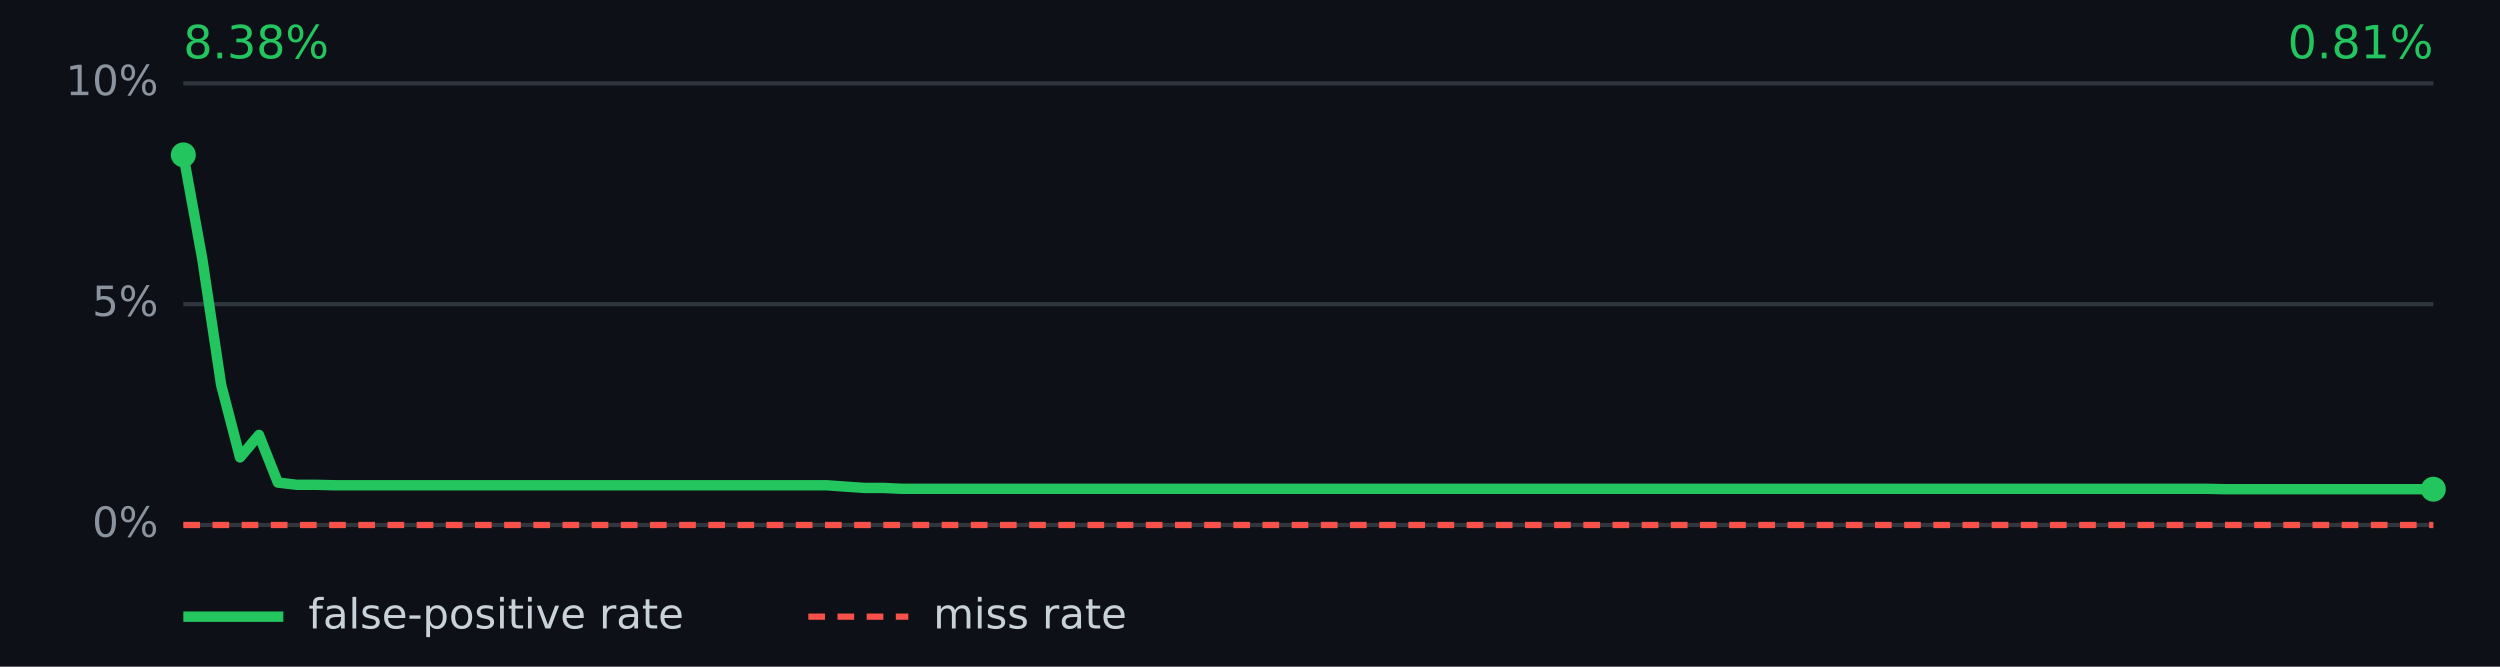
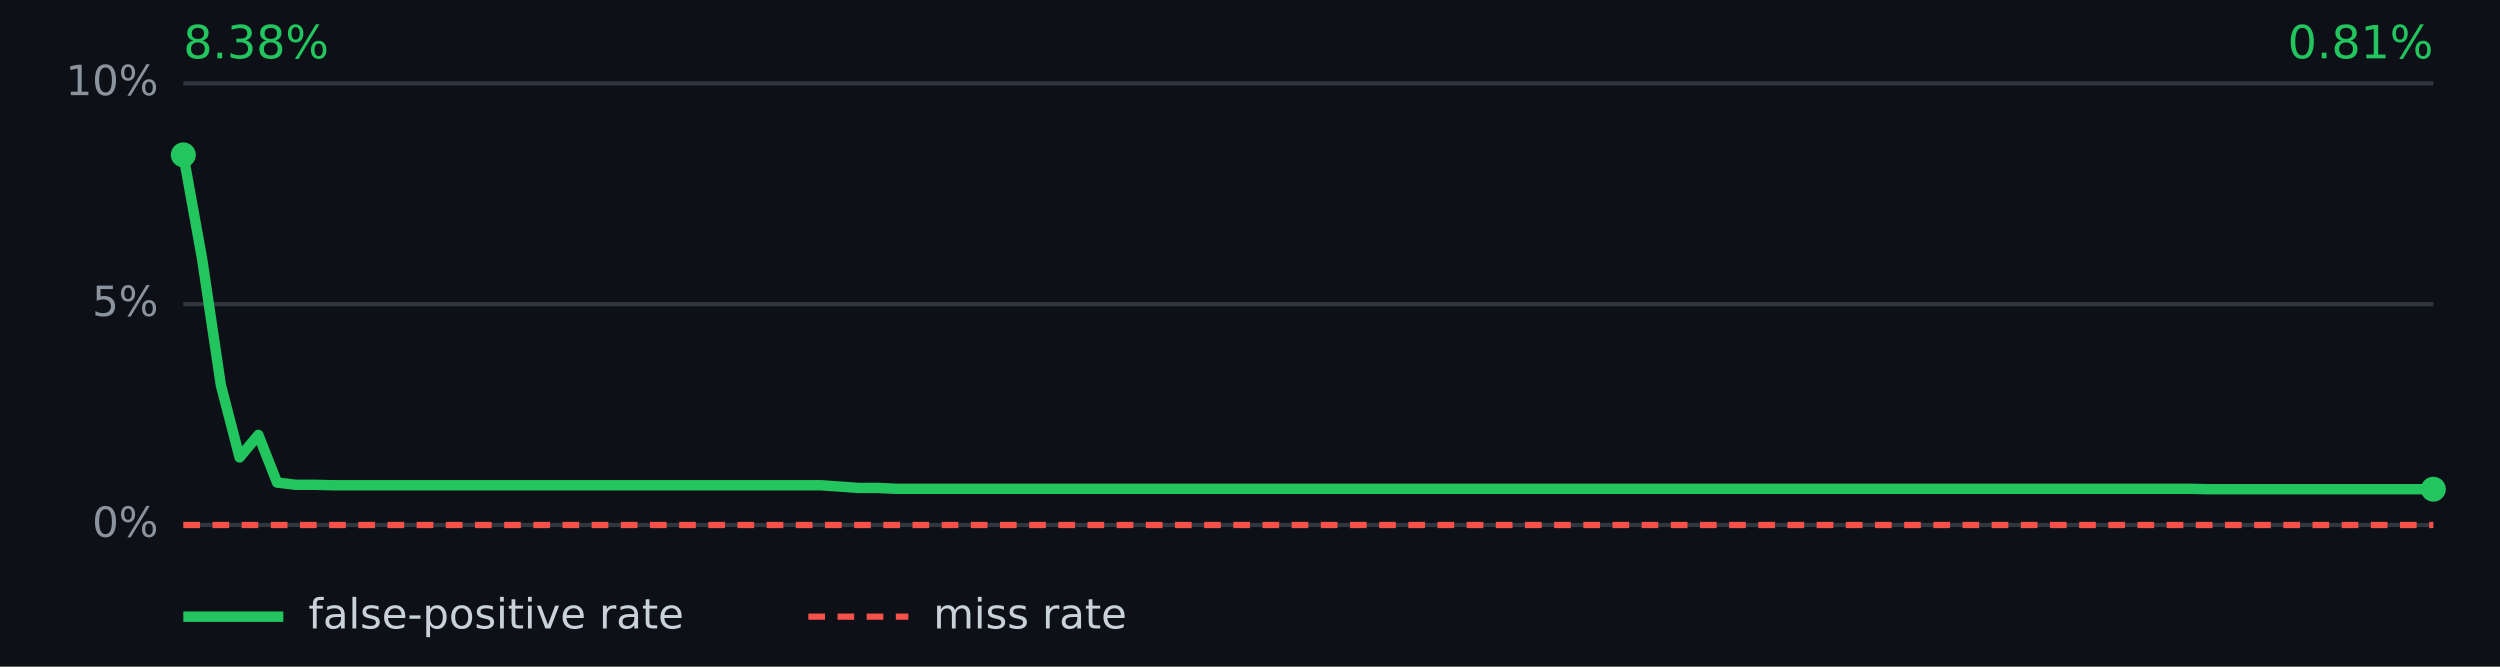
<svg xmlns="http://www.w3.org/2000/svg" width="600" height="160" role="img" aria-label="false-positive rate trend: 8.38% to 0.81%">
  <rect width="100%" height="160" fill="#0d1117" />
  <line x1="44" y1="20.00" x2="584" y2="20.00" stroke="#30363d" stroke-width="1" />
  <text x="38" y="20.00" font-family="Verdana,Geneva,DejaVu Sans,sans-serif" font-size="10" fill="#8b949e" text-anchor="end" dominant-baseline="middle">10%</text>
  <line x1="44" y1="73.00" x2="584" y2="73.00" stroke="#30363d" stroke-width="1" />
  <text x="38" y="73.00" font-family="Verdana,Geneva,DejaVu Sans,sans-serif" font-size="10" fill="#8b949e" text-anchor="end" dominant-baseline="middle">5%</text>
  <line x1="44" y1="126.00" x2="584" y2="126.00" stroke="#30363d" stroke-width="1" />
  <text x="38" y="126.00" font-family="Verdana,Geneva,DejaVu Sans,sans-serif" font-size="10" fill="#8b949e" text-anchor="end" dominant-baseline="middle">0%</text>
-   <polyline points="44.00,126.00 48.86,126.00 53.73,126.00 58.59,126.00 63.46,126.00 68.32,126.00 73.19,126.00 78.05,126.00 82.92,126.00 87.78,126.00 92.65,126.00 97.51,126.00 102.38,126.00 107.24,126.00 112.11,126.00 116.97,126.00 121.84,126.00 126.70,126.00 131.57,126.00 136.43,126.00 141.30,126.00 146.16,126.00 151.03,126.00 155.89,126.00 160.76,126.00 165.62,126.00 170.49,126.00 175.35,126.00 180.22,126.00 185.08,126.00 189.95,126.00 194.81,126.00 199.68,126.00 204.54,126.00 209.41,126.00 214.27,126.00 219.14,126.00 224.00,126.00 228.86,126.00 233.73,126.00 238.59,126.00 243.46,126.00 248.32,126.00 253.19,126.00 258.05,126.00 262.92,126.00 267.78,126.00 272.65,126.00 277.51,126.00 282.38,126.00 287.24,126.00 292.11,126.00 296.97,126.00 301.84,126.00 306.70,126.00 311.57,126.00 316.43,126.00 321.30,126.00 326.16,126.00 331.03,126.00 335.89,126.00 340.76,126.00 345.62,126.00 350.49,126.00 355.35,126.00 360.22,126.00 365.08,126.00 369.95,126.00 374.81,126.00 379.68,126.00 384.54,126.00 389.41,126.00 394.27,126.00 399.14,126.00 404.00,126.00 408.86,126.00 413.73,126.00 418.59,126.00 423.46,126.00 428.32,126.00 433.19,126.00 438.05,126.00 442.92,126.00 447.78,126.00 452.65,126.00 457.51,126.00 462.38,126.00 467.24,126.00 472.11,126.00 476.97,126.00 481.84,126.00 486.70,126.00 491.57,126.00 496.43,126.00 501.30,126.00 506.16,126.00 511.03,126.00 515.89,126.00 520.76,126.00 525.62,126.00 530.49,126.00 535.35,126.00 540.22,126.00 545.08,126.00 549.95,126.00 554.81,126.00 559.68,126.00 564.54,126.00 569.41,126.00 574.27,126.00 579.14,126.00 584.00,126.00" fill="none" stroke="#f85149" stroke-width="1.5" stroke-dasharray="4,3" />
-   <polyline points="44.00,37.17 48.54,62.08 53.08,92.40 57.61,109.78 62.15,104.38 66.69,115.82 71.23,116.35 75.76,116.35 80.30,116.46 84.84,116.46 89.38,116.46 93.92,116.46 98.45,116.46 102.99,116.46 107.53,116.46 112.07,116.46 116.61,116.46 121.14,116.46 125.68,116.46 130.22,116.46 134.76,116.46 139.29,116.46 143.83,116.46 148.37,116.46 152.91,116.46 157.45,116.46 161.98,116.46 166.52,116.46 171.06,116.46 175.60,116.46 180.13,116.46 184.67,116.46 189.21,116.46 193.75,116.46 198.29,116.46 202.82,116.78 207.36,117.10 211.90,117.10 216.44,117.31 220.97,117.31 225.51,117.31 230.05,117.31 234.59,117.31 239.13,117.31 243.66,117.31 248.20,117.31 252.74,117.31 257.28,117.31 261.82,117.31 266.35,117.31 270.89,117.31 275.43,117.31 279.97,117.31 284.50,117.31 289.04,117.31 293.58,117.31 298.12,117.31 302.66,117.31 307.19,117.31 311.73,117.31 316.27,117.31 320.81,117.31 325.34,117.31 329.88,117.31 334.42,117.31 338.96,117.31 343.50,117.31 348.03,117.31 352.57,117.31 357.11,117.31 361.65,117.31 366.18,117.31 370.72,117.31 375.26,117.31 379.80,117.31 384.34,117.31 388.87,117.31 393.41,117.31 397.95,117.31 402.49,117.31 407.03,117.31 411.56,117.31 416.10,117.31 420.64,117.31 425.18,117.31 429.71,117.31 434.25,117.31 438.79,117.31 443.33,117.31 447.87,117.31 452.40,117.31 456.94,117.31 461.48,117.31 466.02,117.31 470.55,117.31 475.09,117.31 479.63,117.31 484.17,117.31 488.71,117.31 493.24,117.31 497.78,117.31 502.32,117.31 506.86,117.31 511.39,117.31 515.93,117.31 520.47,117.31 525.01,117.31 529.55,117.31 534.08,117.41 538.62,117.41 543.16,117.41 547.70,117.41 552.24,117.41 556.77,117.41 561.31,117.41 565.85,117.41 570.39,117.41 574.92,117.41 579.46,117.41 584.00,117.41" fill="none" stroke="#22c55e" stroke-width="2.5" stroke-linejoin="round" />
+   <polyline points="44.00,126.00 48.82,126.00 53.64,126.00 58.46,126.00 63.29,126.00 68.11,126.00 72.93,126.00 77.75,126.00 82.57,126.00 87.39,126.00 92.21,126.00 97.04,126.00 101.86,126.00 106.68,126.00 111.50,126.00 116.32,126.00 121.14,126.00 125.96,126.00 130.79,126.00 135.61,126.00 140.43,126.00 145.25,126.00 150.07,126.00 154.89,126.00 159.71,126.00 164.54,126.00 169.36,126.00 174.18,126.00 179.00,126.00 183.82,126.00 188.64,126.00 193.46,126.00 198.29,126.00 203.11,126.00 207.93,126.00 212.75,126.00 217.57,126.00 222.39,126.00 227.21,126.00 232.04,126.00 236.86,126.00 241.68,126.00 246.50,126.00 251.32,126.00 256.14,126.00 260.96,126.00 265.79,126.00 270.61,126.00 275.43,126.00 280.25,126.00 285.07,126.00 289.89,126.00 294.71,126.00 299.54,126.00 304.36,126.00 309.18,126.00 314.00,126.00 318.82,126.00 323.64,126.00 328.46,126.00 333.29,126.00 338.11,126.00 342.93,126.00 347.75,126.00 352.57,126.00 357.39,126.00 362.21,126.00 367.04,126.00 371.86,126.00 376.68,126.00 381.50,126.00 386.32,126.00 391.14,126.00 395.96,126.00 400.79,126.00 405.61,126.00 410.43,126.00 415.25,126.00 420.07,126.00 424.89,126.00 429.71,126.00 434.54,126.00 439.36,126.00 444.18,126.00 449.00,126.00 453.82,126.00 458.64,126.00 463.46,126.00 468.29,126.00 473.11,126.00 477.93,126.00 482.75,126.00 487.57,126.00 492.39,126.00 497.21,126.00 502.04,126.00 506.86,126.00 511.68,126.00 516.50,126.00 521.32,126.00 526.14,126.00 530.96,126.00 535.79,126.00 540.61,126.00 545.43,126.00 550.25,126.00 555.07,126.00 559.89,126.00 564.71,126.00 569.54,126.00 574.36,126.00 579.18,126.00 584.00,126.00" fill="none" stroke="#f85149" stroke-width="1.5" stroke-dasharray="4,3" />
+   <polyline points="44.00,37.17 48.50,62.08 53.00,92.40 57.50,109.78 62.00,104.38 66.50,115.82 71.00,116.35 75.50,116.35 80.00,116.46 84.50,116.46 89.00,116.46 93.50,116.46 98.00,116.46 102.50,116.46 107.00,116.46 111.50,116.46 116.00,116.46 120.50,116.46 125.00,116.46 129.50,116.46 134.00,116.46 138.50,116.46 143.00,116.46 147.50,116.46 152.00,116.46 156.50,116.46 161.00,116.46 165.50,116.46 170.00,116.46 174.50,116.46 179.00,116.46 183.50,116.46 188.00,116.46 192.50,116.46 197.00,116.46 201.50,116.78 206.00,117.10 210.50,117.10 215.00,117.31 219.50,117.31 224.00,117.31 228.50,117.31 233.00,117.31 237.50,117.31 242.00,117.31 246.50,117.31 251.00,117.31 255.50,117.31 260.00,117.31 264.50,117.31 269.00,117.31 273.50,117.31 278.00,117.31 282.50,117.31 287.00,117.31 291.50,117.31 296.00,117.31 300.50,117.31 305.00,117.31 309.50,117.31 314.00,117.31 318.50,117.31 323.00,117.31 327.50,117.31 332.00,117.31 336.50,117.31 341.00,117.31 345.50,117.31 350.00,117.31 354.50,117.31 359.00,117.31 363.50,117.31 368.00,117.31 372.50,117.31 377.00,117.31 381.50,117.31 386.00,117.31 390.50,117.31 395.00,117.31 399.50,117.31 404.00,117.31 408.50,117.31 413.00,117.31 417.50,117.31 422.00,117.31 426.50,117.31 431.00,117.31 435.50,117.31 440.00,117.31 444.50,117.31 449.00,117.31 453.50,117.31 458.00,117.31 462.50,117.31 467.00,117.31 471.50,117.31 476.00,117.31 480.50,117.31 485.00,117.31 489.50,117.31 494.00,117.31 498.50,117.31 503.00,117.31 507.50,117.31 512.00,117.31 516.50,117.31 521.00,117.31 525.50,117.31 530.00,117.41 534.50,117.41 539.00,117.41 543.50,117.41 548.00,117.41 552.50,117.41 557.00,117.41 561.50,117.41 566.00,117.41 570.50,117.41 575.00,117.41 579.50,117.41 584.00,117.41" fill="none" stroke="#22c55e" stroke-width="2.5" stroke-linejoin="round" />
  <circle cx="44.00" cy="37.17" r="3" fill="#22c55e" />
  <circle cx="584.00" cy="117.41" r="3" fill="#22c55e" />
  <text x="44.00" y="14" font-family="Verdana,Geneva,DejaVu Sans,sans-serif" font-size="11" fill="#22c55e" text-anchor="start">8.38%</text>
  <text x="584.00" y="14" font-family="Verdana,Geneva,DejaVu Sans,sans-serif" font-size="11" fill="#22c55e" text-anchor="end">0.81%</text>
  <line x1="44" y1="148" x2="68" y2="148" stroke="#22c55e" stroke-width="2.5" />
  <text x="74" y="148" font-family="Verdana,Geneva,DejaVu Sans,sans-serif" font-size="10" fill="#c9d1d9" dominant-baseline="middle">false-positive rate</text>
  <line x1="194" y1="148" x2="218" y2="148" stroke="#f85149" stroke-width="1.5" stroke-dasharray="4,3" />
  <text x="224" y="148" font-family="Verdana,Geneva,DejaVu Sans,sans-serif" font-size="10" fill="#c9d1d9" dominant-baseline="middle">miss rate</text>
</svg>
